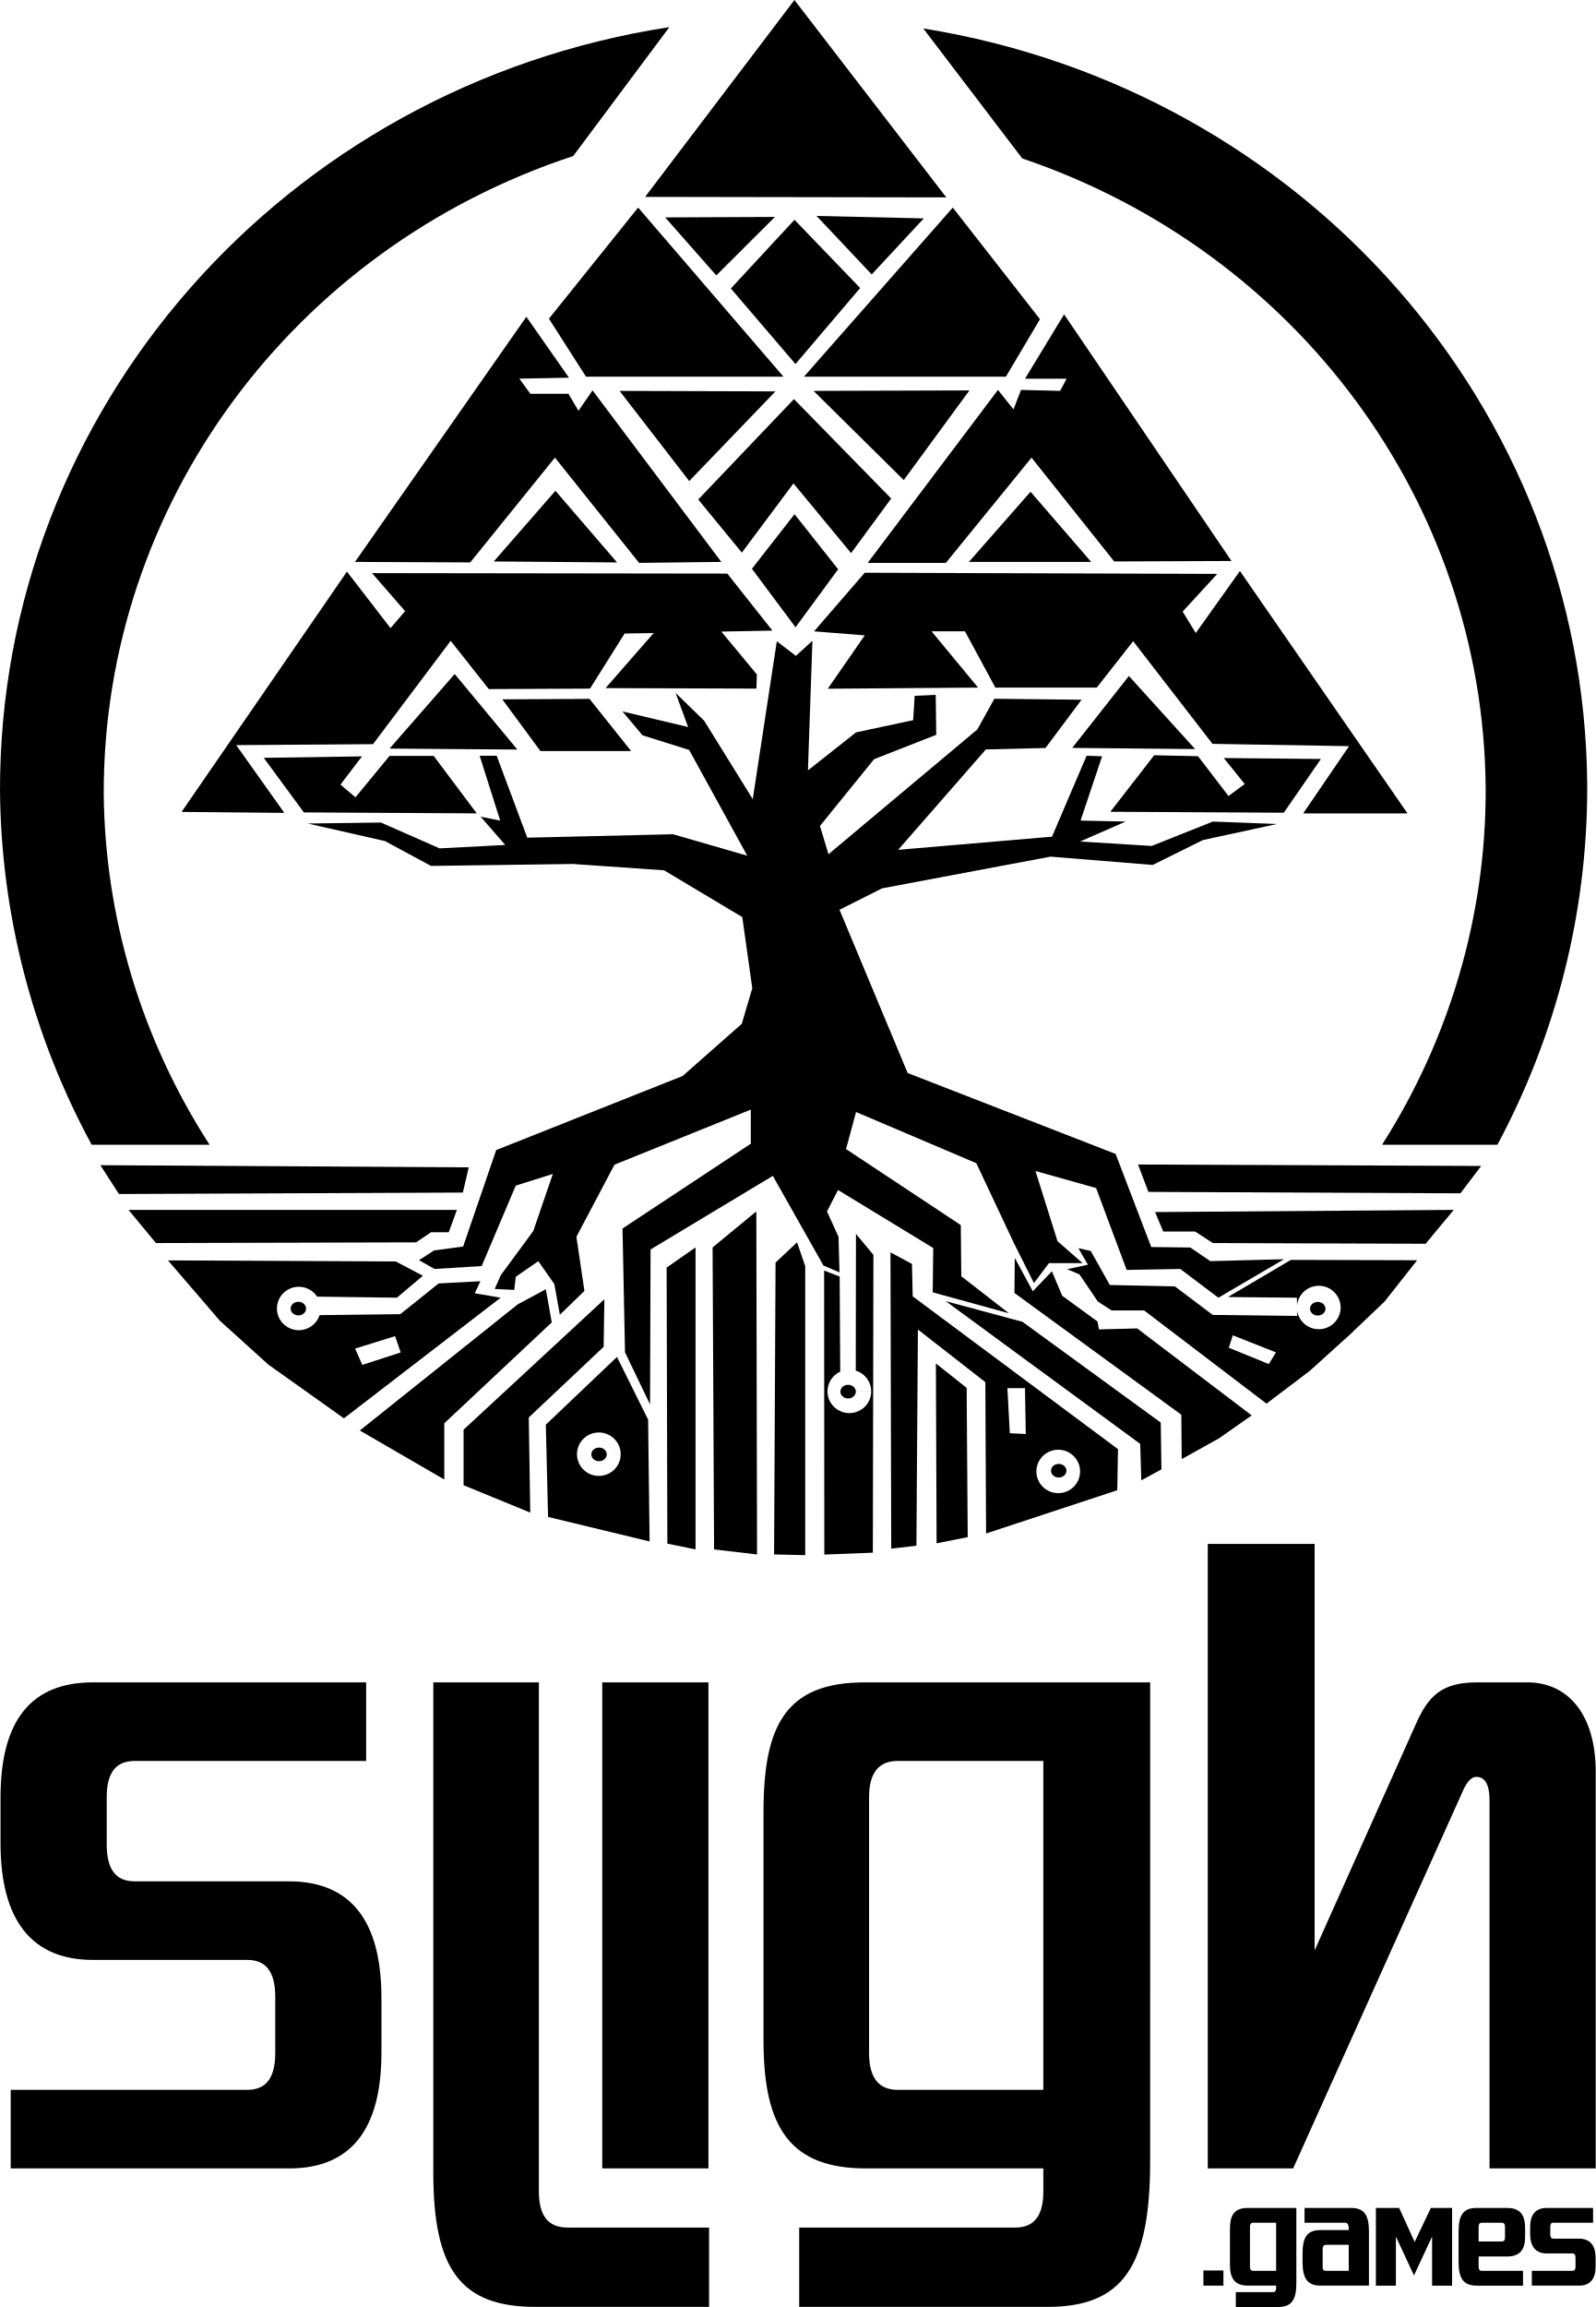
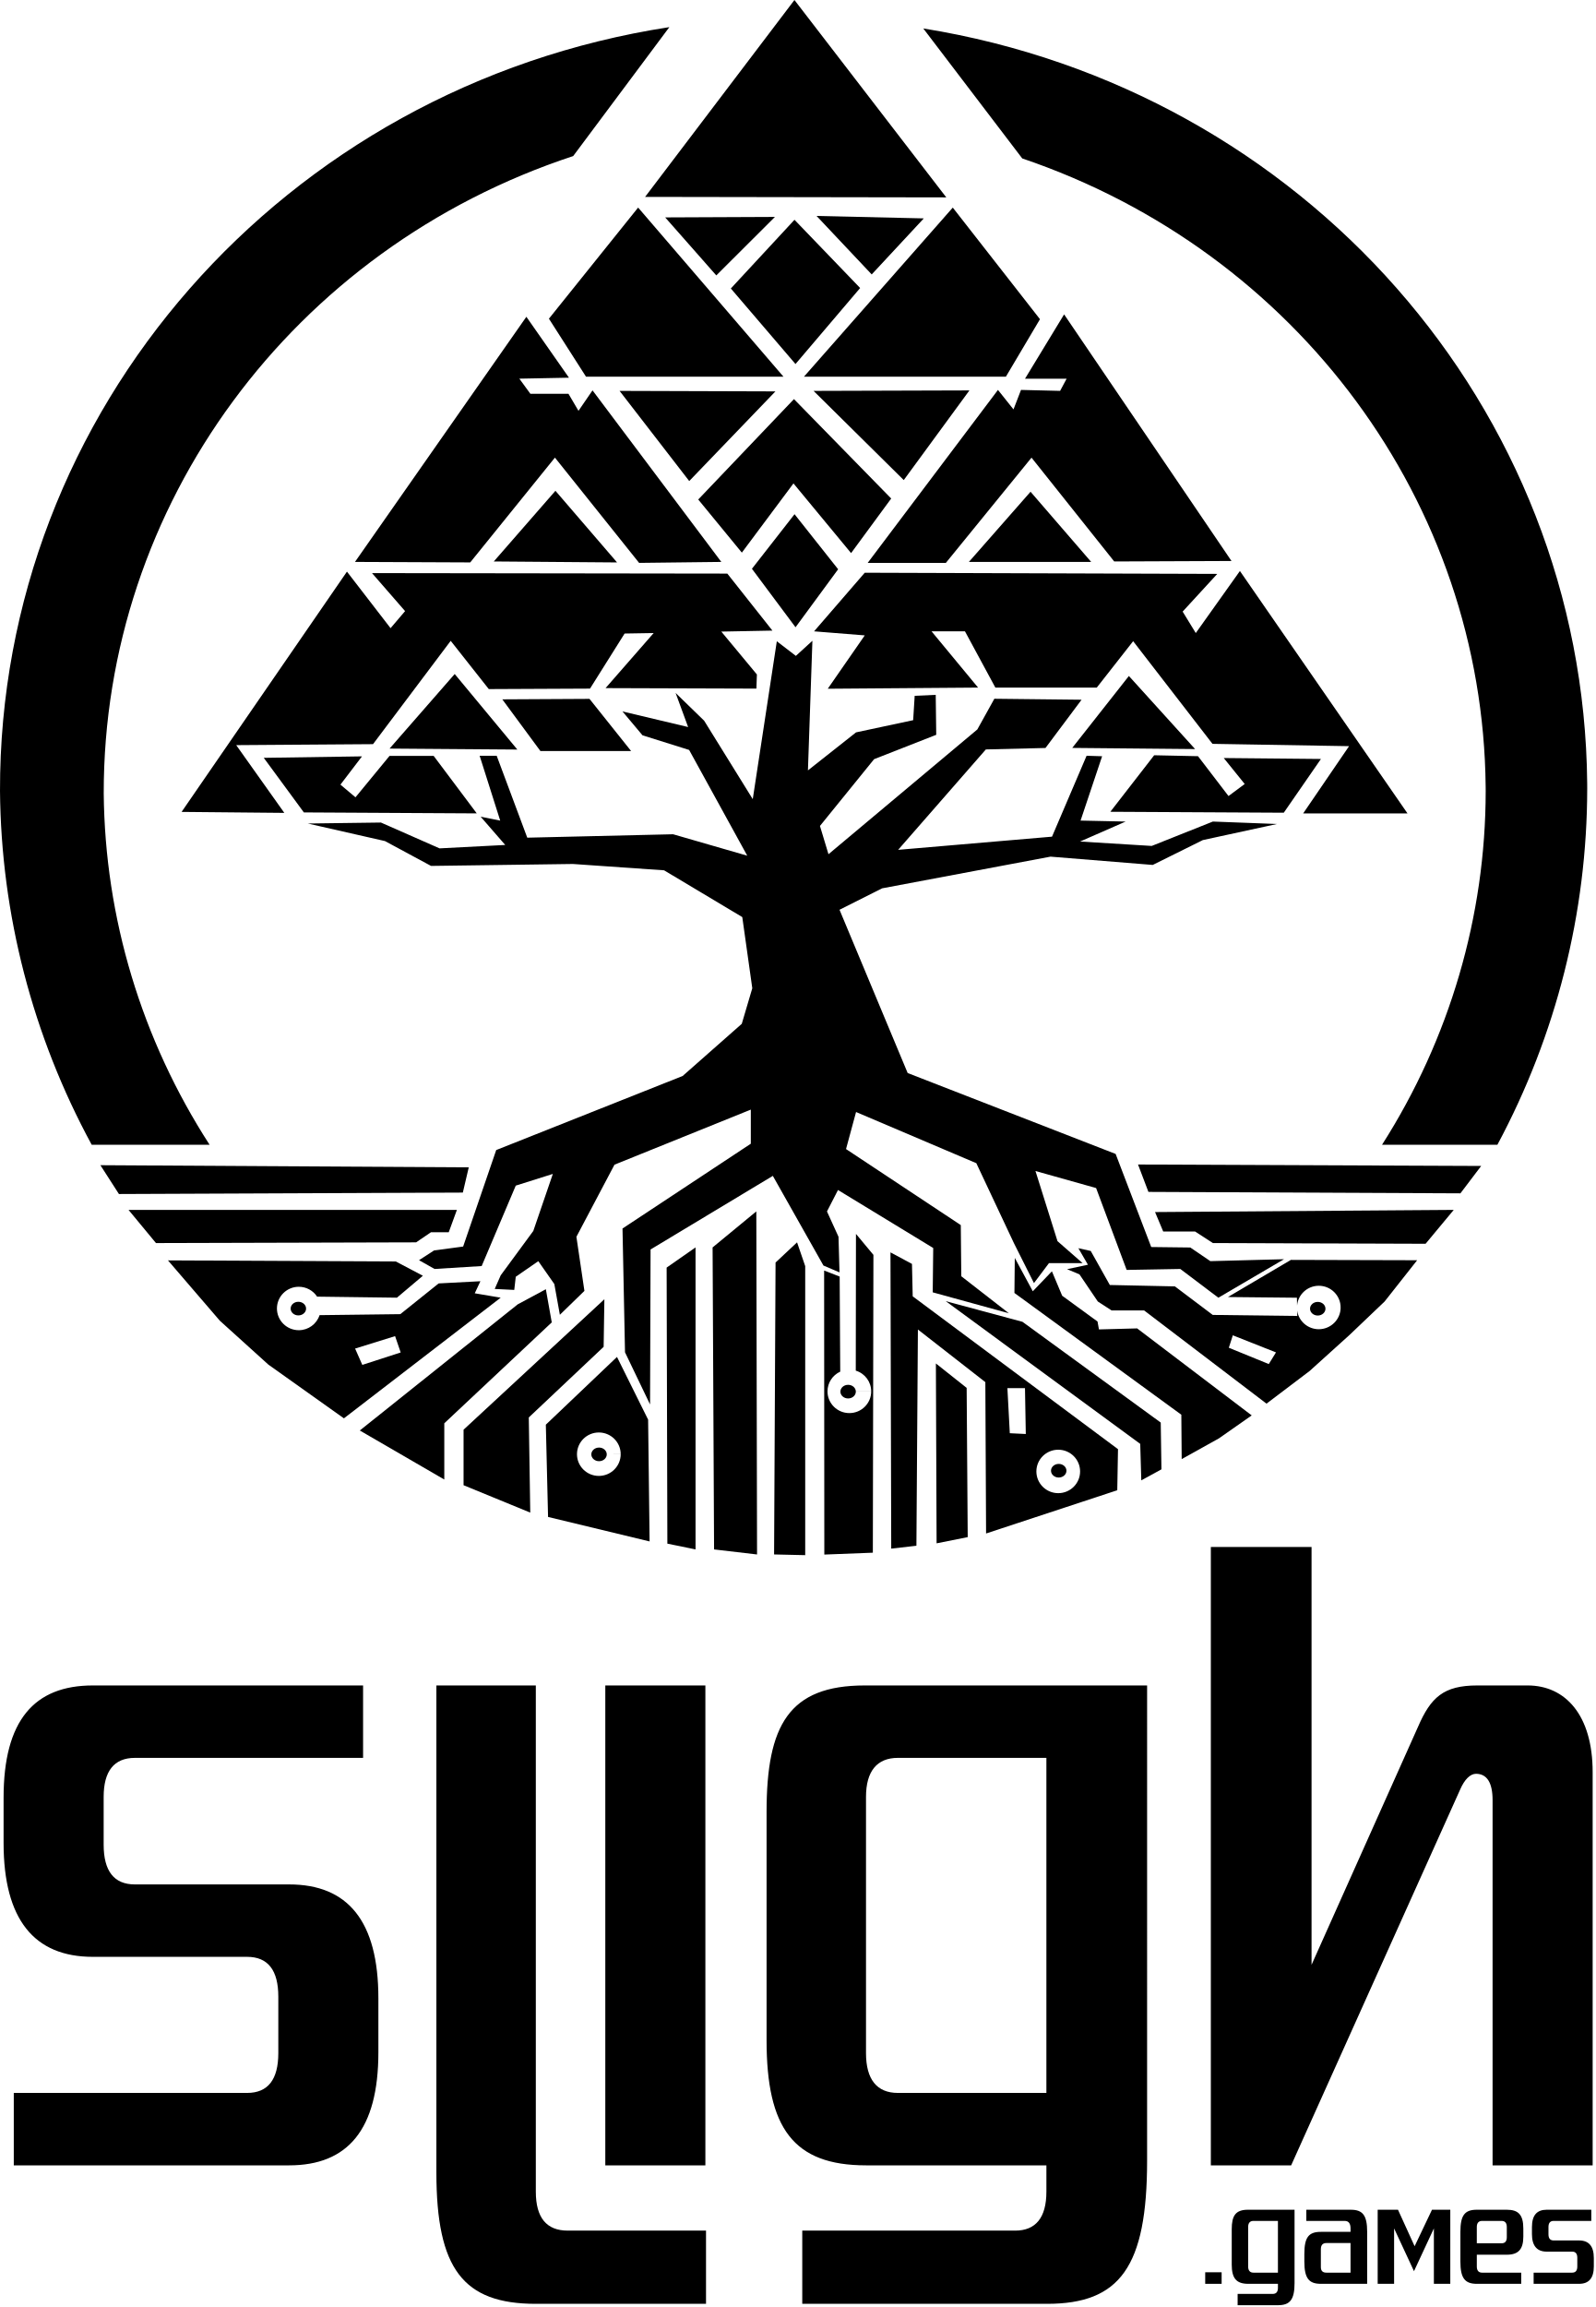
- <svg xmlns="http://www.w3.org/2000/svg" version="1.1" width="237.258" height="342.918" viewBox="0 0 237.258 342.918" style="fill:#000000;fill-opacity:1;fill-rule:nonzero;stroke:none;stroke-width:0.599" id="svg1">
-   <defs id="defs1" />
-   <path d="M 99.524,4.032 C 42.106,12.879 -0.128,61.066 2.9110281e-4,117.586 0.159,135.92 4.835,153.95 13.636,170.165 h 17.531 C 21.048,154.508 15.599,136.43 15.423,117.944 15.364,75.071 43.452,36.942 85.223,23.199 Z M 137.275,4.228 151.99,23.549 c 40.932,13.878 68.5,51.238 68.903,93.382 l 0.005,0.676 c -0.015,18.572 -5.35,36.772 -15.414,52.558 h 17.151 c 8.768,-16.354 13.349,-34.524 13.358,-52.966 l -0.004,-0.773 C 235.5,60.674 193.849,13.336 137.275,4.228 Z" id="path1" style="fill:#000000;fill-opacity:1;fill-rule:nonzero;stroke:none;stroke-width:0.599" />
-   <path d="m 118.12,0 22.577,29.341 -44.781,-0.074 z" id="path2" style="fill:#000000;fill-opacity:1;fill-rule:nonzero;stroke:none;stroke-width:0.599" />
-   <path d="m 121.41,32.099 8.198,8.693 7.747,-8.33 z" id="path3" style="fill:#000000;fill-opacity:1;fill-rule:nonzero;stroke:none;stroke-width:0.599" />
-   <path d="m 103.817,74.247 14.232,-14.923 14.457,14.778 -5.963,8.113 -8.568,-10.359 -7.674,10.287 z" id="path4" style="fill:#000000;fill-opacity:1;fill-rule:nonzero;stroke:none;stroke-width:0.599" />
-   <path d="m 129.007,83.674 19.373,-25.716 2.31,2.896 1.118,-2.896 5.812,0.143 0.969,-1.809 h -6.186 l 5.812,-9.562 24.886,36.656 -17.436,0.071 -12.295,-15.431 -12.741,15.648 z" id="path5" style="fill:#000000;fill-opacity:1;fill-rule:nonzero;stroke:none;stroke-width:0.599" />
-   <path d="m 26.999,120.683 24.587,-35.715 6.484,8.405 2.16,-2.536 -4.918,-5.649 52.829,0.072 6.705,8.475 -7.599,0.145 5.291,6.374 -0.073,2.102 -22.428,-0.074 7.152,-8.185 -4.32,0.072 -5.143,8.187 -15.051,0.071 -5.663,-7.172 -11.55,15.358 -20.341,0.145 7.154,10.07 z" id="path6" style="fill:#000000;fill-opacity:1;fill-rule:nonzero;stroke:none;stroke-width:0.599" />
-   <path d="m 165.09,120.665 6.517,-8.402 6.518,0.139 4.533,5.923 2.409,-1.791 -3.116,-3.858 14.452,0.138 -5.526,7.989 z" id="path7" style="fill:#000000;fill-opacity:1;fill-rule:nonzero;stroke:none;stroke-width:0.599" />
-   <path d="m 108.664,42.882 9.463,-10.213 9.762,10.142 -9.613,11.3 z" id="path8" style="fill:#000000;fill-opacity:1;fill-rule:nonzero;stroke:none;stroke-width:0.599" />
-   <path d="M 81.616,47.371 94.879,30.853 116.487,55.99 H 87.129 Z" id="path9" style="fill:#000000;fill-opacity:1;fill-rule:nonzero;stroke:none;stroke-width:0.599" />
-   <path d="m 111.8,84.546 6.335,-8.114 6.482,8.185 -6.335,8.621 z" id="path10" style="fill:#000000;fill-opacity:1;fill-rule:nonzero;stroke:none;stroke-width:0.599" />
-   <path d="m 144.06,83.524 9.164,-10.43 9.016,10.43 z" id="path11" style="fill:#000000;fill-opacity:1;fill-rule:nonzero;stroke:none;stroke-width:0.599" />
-   <path d="M 73.418,83.457 82.584,72.953 91.748,83.602 Z" id="path12" style="fill:#000000;fill-opacity:1;fill-rule:nonzero;stroke:none;stroke-width:0.599" />
-   <path d="m 57.921,111.271 9.686,-11.084 9.314,11.229 z" id="path13" style="fill:#000000;fill-opacity:1;fill-rule:nonzero;stroke:none;stroke-width:0.599" />
-   <path d="m 159.424,111.171 8.423,-10.691 9.845,10.864 z" id="path14" style="fill:#000000;fill-opacity:1;fill-rule:nonzero;stroke:none;stroke-width:0.599" />
-   <path d="m 120.964,58.103 13.41,13.257 9.763,-13.328 z" id="path15" style="fill:#000000;fill-opacity:1;fill-rule:nonzero;stroke:none;stroke-width:0.599" />
-   <path d="m 74.685,103.953 5.663,7.68 h 13.486 l -6.185,-7.751 z" id="path16" style="fill:#000000;fill-opacity:1;fill-rule:nonzero;stroke:none;stroke-width:0.599" />
-   <path d="m 98.902,32.316 7.6,8.621 8.718,-8.693 z" id="path17" style="fill:#000000;fill-opacity:1;fill-rule:nonzero;stroke:none;stroke-width:0.599" />
-   <path d="M 78.262,47.087 52.78,83.524 69.916,83.598 82.508,68.021 95.026,83.669 107.247,83.524 88.098,58.025 86.011,61.066 84.521,58.532 h -5.663 l -1.64,-2.247 7.376,-0.144 z" id="path18" style="fill:#000000;fill-opacity:1;fill-rule:nonzero;stroke:none;stroke-width:0.599" />
-   <path d="m 39.218,112.646 5.96,8.113 25.708,0.144 -6.409,-8.547 h -6.558 l -5.065,6.157 -2.236,-1.883 3.205,-4.202 z" id="path19" style="fill:#000000;fill-opacity:1;fill-rule:nonzero;stroke:none;stroke-width:0.599" />
-   <path d="m 128.575,85.132 52.412,0.173 -5.146,5.603 1.951,3.189 6.563,-9.223 24.92,36.038 h -15.518 l 6.828,-10.001 -20.31,-0.344 -11.794,-15.26 -5.409,6.898 h -15.077 l -4.521,-8.363 h -4.968 l 6.919,8.363 -22.349,0.171 5.5,-7.931 -7.538,-0.602 z" id="path20" style="fill:#000000;fill-opacity:1;fill-rule:nonzero;stroke:none;stroke-width:0.599" />
-   <path d="m 119.532,55.994 22.131,-25.136 12.964,16.589 -5.068,8.547 z" id="path21" style="fill:#000000;fill-opacity:1;fill-rule:nonzero;stroke:none;stroke-width:0.599" />
-   <path d="m 92.121,58.103 10.356,13.402 12.817,-13.328 z" id="path22" style="fill:#000000;fill-opacity:1;fill-rule:nonzero;stroke:none;stroke-width:0.599" />
-   <path d="m 120.791,95.247 -2.459,2.245 -2.832,-2.174 -3.577,23.47 -7.228,-11.662 -4.246,-4.128 1.864,5.07 -9.76,-2.317 2.979,3.549 6.931,2.174 8.642,15.719 -11.027,-3.187 -21.682,0.508 -4.545,-12.171 h -2.535 l 3.057,9.634 -2.907,-0.58 3.653,4.2 -9.763,0.507 -8.717,-3.84 -10.878,0.145 11.474,2.608 6.855,3.695 21.089,-0.288 13.56,0.942 11.626,6.952 1.488,10.578 -1.564,5.287 -8.792,7.754 -27.718,11.009 -4.918,14.344 -4.322,0.579 -2.236,1.449 2.31,1.304 7.004,-0.434 5.068,-11.954 5.514,-1.74 -2.905,8.476 -4.845,6.593 -0.893,2.029 2.906,0.145 0.223,-1.957 3.353,-2.317 2.383,3.404 0.822,4.565 3.651,-3.549 -1.192,-8.042 5.663,-10.721 20.268,-8.185 v 5.07 l -19.076,12.604 0.372,18.401 3.724,7.751 0.076,-23.037 18.179,-10.941 7.527,13.331 2.386,1.013 -0.149,-5.289 -1.714,-3.766 1.638,-3.187 14.158,8.621 -0.073,6.59 11.327,3.115 -7.08,-5.506 -0.074,-7.606 -17.063,-11.3 1.491,-5.506 17.882,7.606 5.588,11.882 2.981,5.94 2.235,-2.97 h 4.992 l -3.727,-3.261 -3.277,-10.43 9.017,2.534 4.543,12.17 7.975,-0.143 5.661,4.274 9.762,-5.723 -10.954,0.288 -2.981,-2.028 -5.811,-0.071 -5.291,-13.836 -30.922,-12.028 -10.132,-24.267 6.333,-3.186 25.036,-4.71 15.202,1.232 7.451,-3.695 11.027,-2.391 -9.537,-0.362 -9.091,3.623 -10.655,-0.653 6.779,-2.97 -6.705,-0.145 3.204,-9.563 -2.309,-0.071 -5.141,12.025 -22.876,1.957 13.04,-14.923 8.865,-0.217 5.366,-7.172 -12.967,-0.145 -2.533,4.564 -22.131,18.546 -1.267,-4.203 8.049,-9.925 9.24,-3.623 -0.076,-5.94 -3.129,0.145 -0.225,3.621 -8.492,1.812 -7.154,5.651 z" id="path23" style="fill:#000000;fill-opacity:1;fill-rule:nonzero;stroke:none;stroke-width:0.599" />
-   <path d="m 68.924,212.514 20.937,-19.391 -0.109,7.071 -11.13,10.5 0.219,14.143 -9.917,-4.071 z" id="path24" style="fill:#000000;fill-opacity:1;fill-rule:nonzero;stroke:none;stroke-width:0.599" />
-   <path d="m 171.737,180.164 44.411,-0.323 -4.186,5.035 -31.627,-0.106 -2.644,-1.715 h -4.74 z" id="path25" style="fill:#000000;fill-opacity:1;fill-rule:nonzero;stroke:none;stroke-width:0.599" />
-   <path d="m 150.882,186.978 2.68,4.959 2.839,-2.966 1.526,3.63 5.257,3.833 0.211,1.174 5.678,-0.152 17.035,12.932 -4.89,3.425 -5.521,3.069 -0.052,-6.595 -24.815,-18.096 z" id="path26" style="fill:#000000;fill-opacity:1;fill-rule:nonzero;stroke:none;stroke-width:0.599" />
-   <path d="m 132.399,186.156 0.112,44.036 3.745,-0.429 0.221,-32.142 10.028,7.823 0.109,22.497 19.505,-6.427 0.109,-6.108 -30.523,-22.714 -0.109,-4.82 z m 17.386,20.18 h 2.613 l 0.121,6.817 -2.378,-0.116 z m 7.553,9.154 c 1.794,-0.002 3.252,1.44 3.254,3.224 l -3.25,0.005 h 3.25 c 0,1.781 -1.455,3.228 -3.247,3.228 -1.794,0 -3.25,-1.442 -3.252,-3.226 -0.002,-1.781 1.45,-3.228 3.245,-3.23 z" id="path27" style="fill:#000000;fill-opacity:1;fill-rule:nonzero;stroke:none;stroke-width:0.599" />
-   <path d="m 53.497,212.632 23.474,-18.747 4.187,-2.25 0.88,4.927 -15.979,14.999 v 8.358 z" id="path28" style="fill:#000000;fill-opacity:1;fill-rule:nonzero;stroke:none;stroke-width:0.599" />
-   <path d="m 115.312,187.666 3.197,-3 1.213,3.535 v 42.961 l -4.628,-0.106 z" id="path29" style="fill:#000000;fill-opacity:1;fill-rule:nonzero;stroke:none;stroke-width:0.599" />
-   <path d="m 99.118,188.418 4.298,-3 v 44.89 l -4.19,-0.856 z" id="path30" style="fill:#000000;fill-opacity:1;fill-rule:nonzero;stroke:none;stroke-width:0.599" />
-   <path d="m 19.114,179.845 h 48.818 l -1.213,3.321 h -2.644 l -2.205,1.5 -38.679,0.106 z" id="path31" style="fill:#000000;fill-opacity:1;fill-rule:nonzero;stroke:none;stroke-width:0.599" />
-   <path d="m 160.336,185.538 1.422,2.453 -3.102,0.665 1.839,0.766 2.734,4.038 2.051,1.329 h 4.837 l 18.191,13.852 6.413,-4.855 5.943,-5.368 5.205,-4.959 4.837,-6.134 -18.772,-0.051 -9.359,5.52 10.254,0.103 0.024,1.173 c 0.143,-1.664 1.543,-2.945 3.223,-2.951 1.794,-0.002 3.25,1.44 3.254,3.224 l -3.249,0.005 h 3.249 c 0,1.783 -1.455,3.228 -3.249,3.23 -1.614,0 -2.983,-1.177 -3.214,-2.764 l 0.014,0.793 -12.566,-0.154 -5.627,-4.242 -9.675,-0.206 -2.839,-5.06 z m 22.964,12.946 6.418,2.54 -1.071,1.733 -5.941,-2.425 z" id="path32" style="fill:#000000;fill-opacity:1;fill-rule:nonzero;stroke:none;stroke-width:0.599" />
-   <path d="m 91.736,201.698 -10.579,10.07 0.33,13.714 15.098,3.641 -0.221,-18.106 z m -2.701,11.229 c 1.792,-0.002 3.25,1.44 3.252,3.224 l -3.247,0.005 h 3.247 c 0,1.783 -1.453,3.228 -3.247,3.228 -1.794,0.002 -3.25,-1.443 -3.252,-3.224 0,-1.784 1.453,-3.231 3.247,-3.233 z" id="path33" style="fill:#000000;fill-opacity:1;fill-rule:nonzero;stroke:none;stroke-width:0.599" />
-   <path d="m 169.207,173.096 51.019,0.214 -3.085,4.071 -46.39,-0.214 z" id="path34" style="fill:#000000;fill-opacity:1;fill-rule:nonzero;stroke:none;stroke-width:0.599" />
-   <path d="m 14.927,173.197 54.769,0.321 -0.88,3.75 -51.133,0.214 z" id="path35" style="fill:#000000;fill-opacity:1;fill-rule:nonzero;stroke:none;stroke-width:0.599" />
-   <path d="m 90.215,216.183 c 0,0.558 -0.512,1.013 -1.146,1.013 -0.634,0 -1.149,-0.454 -1.149,-1.013 0,-0.559 0.513,-1.013 1.147,-1.013 0.634,-0.002 1.148,0.452 1.148,1.011 l -1.148,0.002 z" id="path36" style="fill:#000000;fill-opacity:1;fill-rule:nonzero;stroke:none;stroke-width:0.599" />
-   <path d="m 197.075,194.531 c 0,0.559 -0.513,1.013 -1.147,1.013 -0.634,0 -1.149,-0.454 -1.149,-1.013 0,-0.558 0.513,-1.013 1.147,-1.013 0.634,-0.002 1.149,0.453 1.149,1.011 l -1.149,0.002 z" id="path37" style="fill:#000000;fill-opacity:1;fill-rule:nonzero;stroke:none;stroke-width:0.599" />
-   <path d="m 158.563,218.611 c 0,0.558 -0.513,1.013 -1.147,1.013 -0.634,0 -1.149,-0.453 -1.149,-1.013 0,-0.558 0.513,-1.013 1.147,-1.013 0.634,0 1.149,0.453 1.149,1.011 l -1.149,0.002 z" id="path38" style="fill:#000000;fill-opacity:1;fill-rule:nonzero;stroke:none;stroke-width:0.599" />
-   <path d="m 127.249,206.856 c 0,0.558 -0.513,1.013 -1.147,1.013 -0.634,0 -1.147,-0.454 -1.149,-1.013 0,-0.559 0.513,-1.013 1.147,-1.013 0.634,-0.002 1.149,0.452 1.149,1.011 l -1.147,0.002 z" id="path39" style="fill:#000000;fill-opacity:1;fill-rule:nonzero;stroke:none;stroke-width:0.599" />
-   <path d="m 45.51,194.512 c 0,0.561 -0.515,1.013 -1.149,1.013 -0.633,0.002 -1.146,-0.453 -1.146,-1.011 -0.002,-0.561 0.51,-1.013 1.144,-1.013 0.634,-0.002 1.148,0.45 1.151,1.011 h -1.149 z" id="path40" style="fill:#000000;fill-opacity:1;fill-rule:nonzero;stroke:none;stroke-width:0.599" />
-   <path d="m 140.617,193.41 11.407,3.067 20.559,14.977 0.105,6.952 -2.996,1.636 -0.159,-5.421 z" id="path41" style="fill:#000000;fill-opacity:1;fill-rule:nonzero;stroke:none;stroke-width:0.599" />
-   <path d="m 139.152,202.668 4.574,3.63 0.157,22.185 -4.626,0.92 z" id="path42" style="fill:#000000;fill-opacity:1;fill-rule:nonzero;stroke:none;stroke-width:0.599" />
-   <path d="m 127.268,183.411 -0.029,20.323 c 1.36,0.415 2.293,1.664 2.295,3.078 l -3.249,0.005 h 3.249 c 0,1.784 -1.452,3.228 -3.247,3.228 -1.795,0.002 -3.25,-1.442 -3.252,-3.226 0,-1.262 0.741,-2.409 1.894,-2.935 l -0.085,-14.132 -2.31,-0.897 0.029,42.22 7.215,-0.279 0.085,-44.271 -2.596,-3.116 z" id="path43" style="fill:#000000;fill-opacity:1;fill-rule:nonzero;stroke:none;stroke-width:0.599" />
-   <path d="m 24.974,187.347 7.714,8.968 7.211,6.521 11.236,7.989 23.31,-17.934 -3.857,-0.653 0.84,-1.793 -6.206,0.326 -5.701,4.567 -12.008,0.149 c -0.432,1.332 -1.678,2.234 -3.085,2.238 -1.794,0 -3.25,-1.444 -3.252,-3.225 0,-1.784 1.453,-3.228 3.245,-3.231 1.102,-0.002 2.129,0.551 2.729,1.467 l 11.868,0.155 3.857,-3.261 -4.023,-2.12 z m 21.464,7.144 -2.012,0.002 h 2.012 z m 12.304,4.115 0.834,2.427 -5.706,1.848 -1.071,-2.427 z" id="path44" style="fill:#000000;fill-opacity:1;fill-rule:nonzero;stroke:none;stroke-width:0.599" />
-   <path d="m 105.951,185.42 6.501,-5.356 0.109,50.996 -6.39,-0.75 z" id="path45" style="fill:#000000;fill-opacity:1;fill-rule:nonzero;stroke:none;stroke-width:0.599" />
-   <path style="font-size:215.664px;font-family:Quadaptor;-inkscape-font-specification:'Quadaptor, Normal';text-align:center;text-anchor:middle;stroke:#000000;stroke-width:0.912" d="m 41.38,305.183 c 0,3.904 -1.516,5.915 -4.644,5.915 H 2.049 v 10.765 H 42.991 c 8.719,0 13.268,-5.323 13.268,-16.798 v -8.044 c 0,-11.475 -4.549,-16.916 -13.268,-16.916 H 20.056 c -3.128,0 -4.644,-2.011 -4.644,-5.915 v -7.098 c 0,-3.785 1.516,-5.797 4.644,-5.797 H 53.985 V 250.53 H 13.801 c -8.719,0 -13.268,5.205 -13.268,16.68 v 6.743 c 0,11.357 4.549,16.916 13.268,16.916 H 36.736 c 3.128,0 4.644,2.011 4.644,5.915 z M 79.668,250.53 H 64.884 v 72.398 c 0,14.314 3.98,19.519 14.785,19.519 H 104.973 V 331.564 H 84.407 c -3.128,0 -4.739,-1.893 -4.739,-5.797 z m 25.21,0 H 89.999 v 71.333 h 14.879 z m 50.704,60.568 h -22.082 c -3.127,0 -4.739,-2.011 -4.739,-5.915 v -38.092 c 0,-3.785 1.611,-5.797 4.739,-5.797 h 22.082 z m 14.974,-60.568 h -41.984 c -11.278,0 -14.595,5.915 -14.595,18.809 v 33.951 c 0,13.013 3.98,18.573 14.785,18.573 h 26.821 v 3.904 c 0,3.904 -1.611,5.797 -4.644,5.797 H 119.283 V 342.447 h 36.393 c 10.804,0 14.879,-5.442 14.879,-21.293 z m 66.246,12.894 c 0,-8.517 -4.075,-12.894 -9.667,-12.894 h -7.487 c -5.023,0 -6.918,1.774 -8.814,6.151 l -15.827,35.371 v -62.106 h -14.974 v 91.917 h 11.941 l 25.115,-55.836 c 0.663,-1.538 1.516,-2.366 2.369,-2.366 1.611,0 2.464,1.301 2.464,3.904 v 54.298 H 236.802 Z" id="text45" aria-label="sligh" />
-   <path d="m 181.636,337.756 h -2.441 v 1.717 h 2.441 z" id="path46" style="font-size:34.506px;font-family:Quadaptor;-inkscape-font-specification:'Quadaptor, Normal';text-align:center;text-anchor:middle;stroke:#000000;stroke-width:0.535" />
-   <path d="m 190.007,337.811 h -3.645 c -0.516,0 -0.782,-0.31 -0.782,-0.913 v -5.881 c 0,-0.584 0.266,-0.895 0.782,-0.895 h 3.645 z m 2.472,-9.351 h -6.931 c -1.862,0 -2.409,0.913 -2.409,2.904 v 5.242 c 0,2.009 0.657,2.867 2.441,2.867 h 4.428 v 0.603 c 0,0.603 -0.266,0.895 -0.767,0.895 h -5.226 v 1.68 h 6.008 c 1.784,0 2.456,-0.84 2.456,-3.287 z m 4.725,9.351 c -0.548,0 -0.814,-0.274 -0.814,-0.822 v -2.648 c 0,-0.621 0.266,-0.931 0.829,-0.931 h 3.583 v 4.401 z m 6.071,-6.063 c 0,-2.466 -0.657,-3.287 -2.441,-3.287 h -6.603 v 1.662 h 5.711 c 0.579,0 0.861,0.384 0.861,1.114 v 0.511 h -4.412 c -1.799,0 -2.456,0.785 -2.456,3.287 v 1.132 c 0,2.52 0.704,3.306 2.456,3.306 h 6.884 z m 12.36,-3.287 h -2.722 l -2.582,5.424 -2.472,-5.424 h -3.02 v 11.013 h 2.441 v -8.237 l 2.957,6.356 2.957,-6.356 v 8.237 h 2.441 z m 8.402,4.091 c 0,0.603 -0.266,0.895 -0.767,0.895 h -3.692 v -2.429 c 0,-0.584 0.266,-0.895 0.782,-0.895 h 2.91 c 0.501,0 0.767,0.31 0.767,0.895 z m 2.456,-1.297 c 0,-2.046 -0.735,-2.794 -2.456,-2.794 h -4.459 c -1.799,0 -2.441,0.822 -2.441,3.287 v 4.42 c 0,2.447 0.657,3.306 2.441,3.306 h 6.603 v -1.662 h -5.82 c -0.516,0 -0.782,-0.31 -0.782,-0.913 v -1.753 h 4.459 c 1.768,0 2.456,-0.858 2.456,-2.703 z m 8.026,5.643 c 0,0.603 -0.25,0.913 -0.767,0.913 h -5.726 v 1.662 h 6.759 c 1.439,0 2.19,-0.822 2.19,-2.593 v -1.242 c 0,-1.772 -0.751,-2.612 -2.19,-2.612 h -3.786 c -0.516,0 -0.767,-0.31 -0.767,-0.913 v -1.096 c 0,-0.584 0.25,-0.895 0.767,-0.895 h 5.601 v -1.662 h -6.634 c -1.439,0 -2.19,0.804 -2.19,2.575 v 1.041 c 0,1.753 0.751,2.612 2.19,2.612 h 3.786 c 0.516,0 0.767,0.31 0.767,0.913 z" id="path47" style="font-size:34.506px;font-family:Quadaptor;-inkscape-font-specification:'Quadaptor, Normal';text-align:center;text-anchor:middle;stroke:#000000;stroke-width:0.535" />
+ <svg xmlns="http://www.w3.org/2000/svg" version="1.1" width="237.258" height="342.918" viewBox="0 0 237.258 342.918" style="fill:#000000;fill-opacity:1;fill-rule:nonzero;stroke:none;stroke-width:0.599">
+   <path d="M 99.524,4.032 C 42.106,12.879 -0.128,61.066 2.9110281e-4,117.586 0.159,135.92 4.835,153.95 13.636,170.165 h 17.531 C 21.048,154.508 15.599,136.43 15.423,117.944 15.364,75.071 43.452,36.942 85.223,23.199 Z M 137.275,4.228 151.99,23.549 c 40.932,13.878 68.5,51.238 68.903,93.382 l 0.005,0.676 c -0.015,18.572 -5.35,36.772 -15.414,52.558 h 17.151 c 8.768,-16.354 13.349,-34.524 13.358,-52.966 l -0.004,-0.773 C 235.5,60.674 193.849,13.336 137.275,4.228 Z" />
+   <path d="m 118.12,0 22.577,29.341 -44.781,-0.074 z" />
+   <path d="m 121.41,32.099 8.198,8.693 7.747,-8.33 z" />
+   <path d="m 103.817,74.247 14.232,-14.923 14.457,14.778 -5.963,8.113 -8.568,-10.359 -7.674,10.287 z" />
+   <path d="m 129.007,83.674 19.373,-25.716 2.31,2.896 1.118,-2.896 5.812,0.143 0.969,-1.809 h -6.186 l 5.812,-9.562 24.886,36.656 -17.436,0.071 -12.295,-15.431 -12.741,15.648 z" />
+   <path d="m 26.999,120.683 24.587,-35.715 6.484,8.405 2.16,-2.536 -4.918,-5.649 52.829,0.072 6.705,8.475 -7.599,0.145 5.291,6.374 -0.073,2.102 -22.428,-0.074 7.152,-8.185 -4.32,0.072 -5.143,8.187 -15.051,0.071 -5.663,-7.172 -11.55,15.358 -20.341,0.145 7.154,10.07 z" />
+   <path d="m 165.09,120.665 6.517,-8.402 6.518,0.139 4.533,5.923 2.409,-1.791 -3.116,-3.858 14.452,0.138 -5.526,7.989 z" />
+   <path d="m 108.664,42.882 9.463,-10.213 9.762,10.142 -9.613,11.3 z" />
+   <path d="M 81.616,47.371 94.879,30.853 116.487,55.99 H 87.129 Z" />
+   <path d="m 111.8,84.546 6.335,-8.114 6.482,8.185 -6.335,8.621 z" />
+   <path d="m 144.06,83.524 9.164,-10.43 9.016,10.43 z" />
+   <path d="M 73.418,83.457 82.584,72.953 91.748,83.602 Z" />
+   <path d="m 57.921,111.271 9.686,-11.084 9.314,11.229 z" />
+   <path d="m 159.424,111.171 8.423,-10.691 9.845,10.864 z" />
+   <path d="m 120.964,58.103 13.41,13.257 9.763,-13.328 z" />
+   <path d="m 74.685,103.953 5.663,7.68 h 13.486 l -6.185,-7.751 z" />
+   <path d="m 98.902,32.316 7.6,8.621 8.718,-8.693 z" />
+   <path d="M 78.262,47.087 52.78,83.524 69.916,83.598 82.508,68.021 95.026,83.669 107.247,83.524 88.098,58.025 86.011,61.066 84.521,58.532 h -5.663 l -1.64,-2.247 7.376,-0.144 z" />
+   <path d="m 39.218,112.646 5.96,8.113 25.708,0.144 -6.409,-8.547 h -6.558 l -5.065,6.157 -2.236,-1.883 3.205,-4.202 z" />
+   <path d="m 128.575,85.132 52.412,0.173 -5.146,5.603 1.951,3.189 6.563,-9.223 24.92,36.038 h -15.518 l 6.828,-10.001 -20.31,-0.344 -11.794,-15.26 -5.409,6.898 h -15.077 l -4.521,-8.363 h -4.968 l 6.919,8.363 -22.349,0.171 5.5,-7.931 -7.538,-0.602 z" />
+   <path d="m 119.532,55.994 22.131,-25.136 12.964,16.589 -5.068,8.547 z" />
+   <path d="m 92.121,58.103 10.356,13.402 12.817,-13.328 z" />
+   <path d="m 120.791,95.247 -2.459,2.245 -2.832,-2.174 -3.577,23.47 -7.228,-11.662 -4.246,-4.128 1.864,5.07 -9.76,-2.317 2.979,3.549 6.931,2.174 8.642,15.719 -11.027,-3.187 -21.682,0.508 -4.545,-12.171 h -2.535 l 3.057,9.634 -2.907,-0.58 3.653,4.2 -9.763,0.507 -8.717,-3.84 -10.878,0.145 11.474,2.608 6.855,3.695 21.089,-0.288 13.56,0.942 11.626,6.952 1.488,10.578 -1.564,5.287 -8.792,7.754 -27.718,11.009 -4.918,14.344 -4.322,0.579 -2.236,1.449 2.31,1.304 7.004,-0.434 5.068,-11.954 5.514,-1.74 -2.905,8.476 -4.845,6.593 -0.893,2.029 2.906,0.145 0.223,-1.957 3.353,-2.317 2.383,3.404 0.822,4.565 3.651,-3.549 -1.192,-8.042 5.663,-10.721 20.268,-8.185 v 5.07 l -19.076,12.604 0.372,18.401 3.724,7.751 0.076,-23.037 18.179,-10.941 7.527,13.331 2.386,1.013 -0.149,-5.289 -1.714,-3.766 1.638,-3.187 14.158,8.621 -0.073,6.59 11.327,3.115 -7.08,-5.506 -0.074,-7.606 -17.063,-11.3 1.491,-5.506 17.882,7.606 5.588,11.882 2.981,5.94 2.235,-2.97 h 4.992 l -3.727,-3.261 -3.277,-10.43 9.017,2.534 4.543,12.17 7.975,-0.143 5.661,4.274 9.762,-5.723 -10.954,0.288 -2.981,-2.028 -5.811,-0.071 -5.291,-13.836 -30.922,-12.028 -10.132,-24.267 6.333,-3.186 25.036,-4.71 15.202,1.232 7.451,-3.695 11.027,-2.391 -9.537,-0.362 -9.091,3.623 -10.655,-0.653 6.779,-2.97 -6.705,-0.145 3.204,-9.563 -2.309,-0.071 -5.141,12.025 -22.876,1.957 13.04,-14.923 8.865,-0.217 5.366,-7.172 -12.967,-0.145 -2.533,4.564 -22.131,18.546 -1.267,-4.203 8.049,-9.925 9.24,-3.623 -0.076,-5.94 -3.129,0.145 -0.225,3.621 -8.492,1.812 -7.154,5.651 z" />
+   <path d="m 68.924,212.514 20.937,-19.391 -0.109,7.071 -11.13,10.5 0.219,14.143 -9.917,-4.071 z" />
+   <path d="m 171.737,180.164 44.411,-0.323 -4.186,5.035 -31.627,-0.106 -2.644,-1.715 h -4.74 z" />
+   <path d="m 150.882,186.978 2.68,4.959 2.839,-2.966 1.526,3.63 5.257,3.833 0.211,1.174 5.678,-0.152 17.035,12.932 -4.89,3.425 -5.521,3.069 -0.052,-6.595 -24.815,-18.096 z" />
+   <path d="m 132.399,186.156 0.112,44.036 3.745,-0.429 0.221,-32.142 10.028,7.823 0.109,22.497 19.505,-6.427 0.109,-6.108 -30.523,-22.714 -0.109,-4.82 z m 17.386,20.18 h 2.613 l 0.121,6.817 -2.378,-0.116 z m 7.553,9.154 c 1.794,-0.002 3.252,1.44 3.254,3.224 l -3.25,0.005 h 3.25 c 0,1.781 -1.455,3.228 -3.247,3.228 -1.794,0 -3.25,-1.442 -3.252,-3.226 -0.002,-1.781 1.45,-3.228 3.245,-3.23 z" />
+   <path d="m 53.497,212.632 23.474,-18.747 4.187,-2.25 0.88,4.927 -15.979,14.999 v 8.358 z" />
+   <path d="m 115.312,187.666 3.197,-3 1.213,3.535 v 42.961 l -4.628,-0.106 z" />
+   <path d="m 99.118,188.418 4.298,-3 v 44.89 l -4.19,-0.856 z" />
+   <path d="m 19.114,179.845 h 48.818 l -1.213,3.321 h -2.644 l -2.205,1.5 -38.679,0.106 z" />
+   <path d="m 160.336,185.538 1.422,2.453 -3.102,0.665 1.839,0.766 2.734,4.038 2.051,1.329 h 4.837 l 18.191,13.852 6.413,-4.855 5.943,-5.368 5.205,-4.959 4.837,-6.134 -18.772,-0.051 -9.359,5.52 10.254,0.103 0.024,1.173 c 0.143,-1.664 1.543,-2.945 3.223,-2.951 1.794,-0.002 3.25,1.44 3.254,3.224 l -3.249,0.005 h 3.249 c 0,1.783 -1.455,3.228 -3.249,3.23 -1.614,0 -2.983,-1.177 -3.214,-2.764 l 0.014,0.793 -12.566,-0.154 -5.627,-4.242 -9.675,-0.206 -2.839,-5.06 z m 22.964,12.946 6.418,2.54 -1.071,1.733 -5.941,-2.425 z" />
+   <path d="m 91.736,201.698 -10.579,10.07 0.33,13.714 15.098,3.641 -0.221,-18.106 z m -2.701,11.229 c 1.792,-0.002 3.25,1.44 3.252,3.224 l -3.247,0.005 h 3.247 c 0,1.783 -1.453,3.228 -3.247,3.228 -1.794,0.002 -3.25,-1.443 -3.252,-3.224 0,-1.784 1.453,-3.231 3.247,-3.233 z" />
+   <path d="m 169.207,173.096 51.019,0.214 -3.085,4.071 -46.39,-0.214 z" />
+   <path d="m 14.927,173.197 54.769,0.321 -0.88,3.75 -51.133,0.214 z" />
+   <path d="m 90.215,216.183 c 0,0.558 -0.512,1.013 -1.146,1.013 -0.634,0 -1.149,-0.454 -1.149,-1.013 0,-0.559 0.513,-1.013 1.147,-1.013 0.634,-0.002 1.148,0.452 1.148,1.011 l -1.148,0.002 z" />
+   <path d="m 197.075,194.531 c 0,0.559 -0.513,1.013 -1.147,1.013 -0.634,0 -1.149,-0.454 -1.149,-1.013 0,-0.558 0.513,-1.013 1.147,-1.013 0.634,-0.002 1.149,0.453 1.149,1.011 l -1.149,0.002 z" />
+   <path d="m 158.563,218.611 c 0,0.558 -0.513,1.013 -1.147,1.013 -0.634,0 -1.149,-0.453 -1.149,-1.013 0,-0.558 0.513,-1.013 1.147,-1.013 0.634,0 1.149,0.453 1.149,1.011 l -1.149,0.002 z" />
+   <path d="m 127.249,206.856 c 0,0.558 -0.513,1.013 -1.147,1.013 -0.634,0 -1.147,-0.454 -1.149,-1.013 0,-0.559 0.513,-1.013 1.147,-1.013 0.634,-0.002 1.149,0.452 1.149,1.011 l -1.147,0.002 z" />
+   <path d="m 45.51,194.512 c 0,0.561 -0.515,1.013 -1.149,1.013 -0.633,0.002 -1.146,-0.453 -1.146,-1.011 -0.002,-0.561 0.51,-1.013 1.144,-1.013 0.634,-0.002 1.148,0.45 1.151,1.011 h -1.149 z" />
+   <path d="m 140.617,193.41 11.407,3.067 20.559,14.977 0.105,6.952 -2.996,1.636 -0.159,-5.421 z" />
+   <path d="m 139.152,202.668 4.574,3.63 0.157,22.185 -4.626,0.92 z" />
+   <path d="m 127.268,183.411 -0.029,20.323 c 1.36,0.415 2.293,1.664 2.295,3.078 l -3.249,0.005 h 3.249 c 0,1.784 -1.452,3.228 -3.247,3.228 -1.795,0.002 -3.25,-1.442 -3.252,-3.226 0,-1.262 0.741,-2.409 1.894,-2.935 l -0.085,-14.132 -2.31,-0.897 0.029,42.22 7.215,-0.279 0.085,-44.271 -2.596,-3.116 z" />
+   <path d="m 24.974,187.347 7.714,8.968 7.211,6.521 11.236,7.989 23.31,-17.934 -3.857,-0.653 0.84,-1.793 -6.206,0.326 -5.701,4.567 -12.008,0.149 c -0.432,1.332 -1.678,2.234 -3.085,2.238 -1.794,0 -3.25,-1.444 -3.252,-3.225 0,-1.784 1.453,-3.228 3.245,-3.231 1.102,-0.002 2.129,0.551 2.729,1.467 l 11.868,0.155 3.857,-3.261 -4.023,-2.12 z m 21.464,7.144 -2.012,0.002 h 2.012 z m 12.304,4.115 0.834,2.427 -5.706,1.848 -1.071,-2.427 z" />
+   <path d="m 105.951,185.42 6.501,-5.356 0.109,50.996 -6.39,-0.75 z" />
+   <path d="m 41.38,305.183 c 0,3.904 -1.516,5.915 -4.644,5.915 H 2.049 v 10.765 H 42.991 c 8.719,0 13.268,-5.323 13.268,-16.798 v -8.044 c 0,-11.475 -4.549,-16.916 -13.268,-16.916 H 20.056 c -3.128,0 -4.644,-2.011 -4.644,-5.915 v -7.098 c 0,-3.785 1.516,-5.797 4.644,-5.797 H 53.985 V 250.53 H 13.801 c -8.719,0 -13.268,5.205 -13.268,16.68 v 6.743 c 0,11.357 4.549,16.916 13.268,16.916 H 36.736 c 3.128,0 4.644,2.011 4.644,5.915 z M 79.668,250.53 H 64.884 v 72.398 c 0,14.314 3.98,19.519 14.785,19.519 H 104.973 V 331.564 H 84.407 c -3.128,0 -4.739,-1.893 -4.739,-5.797 z m 25.21,0 H 89.999 v 71.333 h 14.879 z m 50.704,60.568 h -22.082 c -3.127,0 -4.739,-2.011 -4.739,-5.915 v -38.092 c 0,-3.785 1.611,-5.797 4.739,-5.797 h 22.082 z m 14.974,-60.568 h -41.984 c -11.278,0 -14.595,5.915 -14.595,18.809 v 33.951 c 0,13.013 3.98,18.573 14.785,18.573 h 26.821 v 3.904 c 0,3.904 -1.611,5.797 -4.644,5.797 H 119.283 V 342.447 h 36.393 c 10.804,0 14.879,-5.442 14.879,-21.293 z m 66.246,12.894 c 0,-8.517 -4.075,-12.894 -9.667,-12.894 h -7.487 c -5.023,0 -6.918,1.774 -8.814,6.151 l -15.827,35.371 v -62.106 h -14.974 v 91.917 h 11.941 l 25.115,-55.836 c 0.663,-1.538 1.516,-2.366 2.369,-2.366 1.611,0 2.464,1.301 2.464,3.904 v 54.298 H 236.802 Z" />
+   <path d="m 181.636,337.756 h -2.441 v 1.717 h 2.441 z" />
+   <path d="m 190.007,337.811 h -3.645 c -0.516,0 -0.782,-0.31 -0.782,-0.913 v -5.881 c 0,-0.584 0.266,-0.895 0.782,-0.895 h 3.645 z m 2.472,-9.351 h -6.931 c -1.862,0 -2.409,0.913 -2.409,2.904 v 5.242 c 0,2.009 0.657,2.867 2.441,2.867 h 4.428 v 0.603 c 0,0.603 -0.266,0.895 -0.767,0.895 h -5.226 v 1.68 h 6.008 c 1.784,0 2.456,-0.84 2.456,-3.287 z m 4.725,9.351 c -0.548,0 -0.814,-0.274 -0.814,-0.822 v -2.648 c 0,-0.621 0.266,-0.931 0.829,-0.931 h 3.583 v 4.401 z m 6.071,-6.063 c 0,-2.466 -0.657,-3.287 -2.441,-3.287 h -6.603 v 1.662 h 5.711 c 0.579,0 0.861,0.384 0.861,1.114 v 0.511 h -4.412 c -1.799,0 -2.456,0.785 -2.456,3.287 v 1.132 c 0,2.52 0.704,3.306 2.456,3.306 h 6.884 z m 12.36,-3.287 h -2.722 l -2.582,5.424 -2.472,-5.424 h -3.02 v 11.013 h 2.441 v -8.237 l 2.957,6.356 2.957,-6.356 v 8.237 h 2.441 z m 8.402,4.091 c 0,0.603 -0.266,0.895 -0.767,0.895 h -3.692 v -2.429 c 0,-0.584 0.266,-0.895 0.782,-0.895 h 2.91 c 0.501,0 0.767,0.31 0.767,0.895 z m 2.456,-1.297 c 0,-2.046 -0.735,-2.794 -2.456,-2.794 h -4.459 c -1.799,0 -2.441,0.822 -2.441,3.287 v 4.42 c 0,2.447 0.657,3.306 2.441,3.306 h 6.603 v -1.662 h -5.82 c -0.516,0 -0.782,-0.31 -0.782,-0.913 v -1.753 h 4.459 c 1.768,0 2.456,-0.858 2.456,-2.703 z m 8.026,5.643 c 0,0.603 -0.25,0.913 -0.767,0.913 h -5.726 v 1.662 h 6.759 c 1.439,0 2.19,-0.822 2.19,-2.593 v -1.242 c 0,-1.772 -0.751,-2.612 -2.19,-2.612 h -3.786 c -0.516,0 -0.767,-0.31 -0.767,-0.913 v -1.096 c 0,-0.584 0.25,-0.895 0.767,-0.895 h 5.601 v -1.662 h -6.634 c -1.439,0 -2.19,0.804 -2.19,2.575 v 1.041 c 0,1.753 0.751,2.612 2.19,2.612 h 3.786 c 0.516,0 0.767,0.31 0.767,0.913 z" />
</svg>
